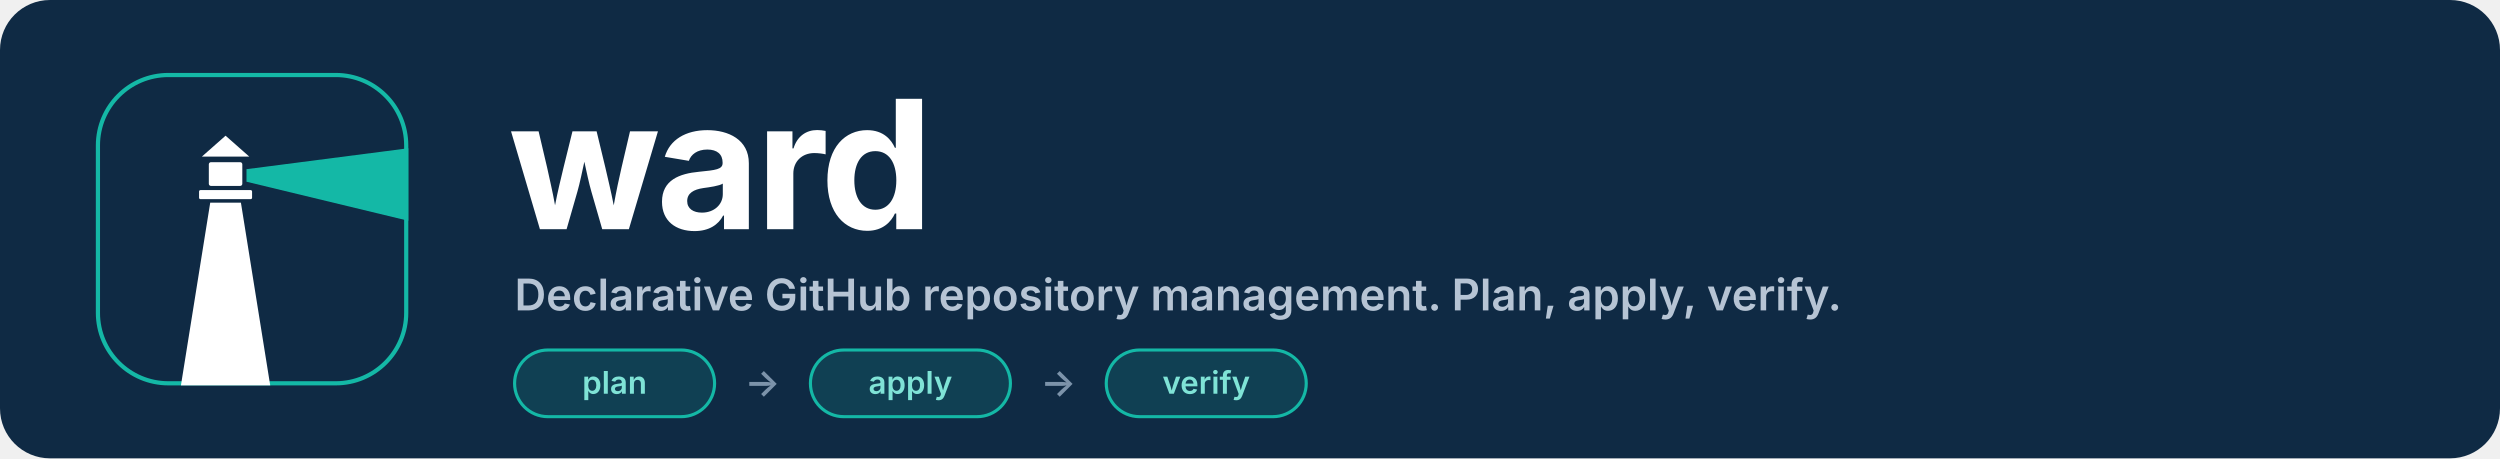
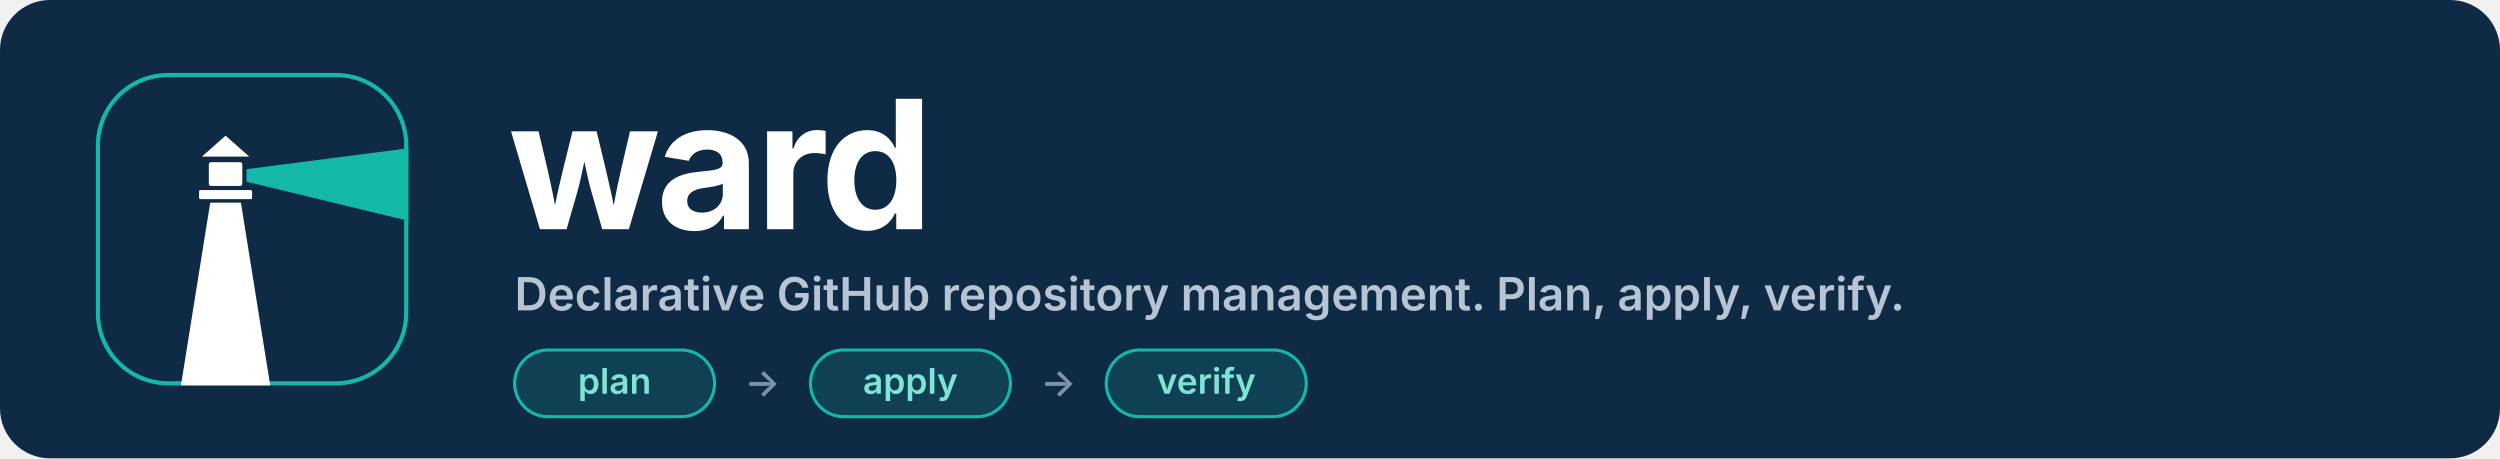
<svg xmlns="http://www.w3.org/2000/svg" viewBox="0 0 1200 220" width="1200" height="220" role="img" aria-label="Ward. Declarative GitHub repository management. Plan, apply, verify.">
  <style>
    .f { font-family: Inter, 'Segoe UI', Helvetica, Arial, sans-serif; }
    .pill text { animation: lit 6s ease-in-out infinite; }
    .pill rect { animation: litbg 6s ease-in-out infinite; }
    .p2 text, .p2 rect { animation-delay: 1.5s; }
    .p3 text, .p3 rect { animation-delay: 3s; }
    @keyframes litbg {
      0%, 40%, 100% { fill: #14B8A6; fill-opacity: 0.16; }
      10%, 25% { fill: #0D9488; fill-opacity: 1; }
    }
    @keyframes lit {
      0%, 40%, 100% { fill: #7FE3D6; }
      10%, 25% { fill: #FFFFFF; }
    }
  </style>
  <defs>
    <clipPath id="card">
      <rect width="1200" height="220" rx="24" />
    </clipPath>
    <clipPath id="tile">
      <rect x="32" y="32" width="448" height="448" rx="104" />
    </clipPath>
  </defs>
  <g clip-path="url(#card)">
    <rect width="1200" height="220" rx="24" fill="#0F2A44" />
    <g transform="translate(46 35) scale(0.3348) translate(-32 -32)">
      <rect x="35" y="35" width="442" height="442" rx="101" fill="#0F2A44" stroke="#14B8A6" stroke-width="6" />
      <g clip-path="url(#tile)">
        <g>
          <animateTransform attributeName="transform" type="rotate" dur="6s" repeatCount="indefinite" calcMode="spline" keyTimes="0;0.25;0.5;0.75;1" keySplines="0.45 0 0.55 1;0.45 0 0.55 1;0.45 0 0.55 1;0.45 0 0.55 1" values="0 248 179;6 248 179;0 248 179;-6 248 179;0 248 179" />
          <polygon points="248,170 248,188 480,244 480,140" fill="#14B8A6" />
        </g>
      </g>
      <polygon points="196,218 240,218 282,480 154,480" fill="#FFFFFF" />
      <rect x="180" y="200" width="76" height="13" rx="2" fill="#FFFFFF" />
      <rect x="194" y="160" width="48" height="34" rx="3" fill="#FFFFFF" />
      <polygon points="184,152 218,122 252,152" fill="#FFFFFF" />
    </g>
    <text class="f" x="244" y="110" font-size="86" font-weight="700" fill="#FFFFFF" letter-spacing="-2">ward</text>
-     <text class="f" x="247" y="149" font-size="21" font-weight="600" fill="#B6C4D4">Declarative GitHub repository management. Plan, apply, verify.</text>
-     <g class="f" font-size="15" font-weight="600" text-anchor="middle">
+     <text class="f" x="247" y="149" font-size="22" font-weight="600" fill="#B6C4D4">Declarative GitHub repository management. Plan, apply, verify.</text>
+     <g class="f" font-size="17" font-weight="600" text-anchor="middle">
      <g class="pill">
        <rect x="247" y="168" width="96" height="32" rx="16" fill="#14B8A6" fill-opacity="0.16" stroke="#14B8A6" stroke-width="1.5" />
        <text x="295" y="189" fill="#7FE3D6">plan</text>
      </g>
      <text x="366" y="190" fill="#7C93AA" font-size="18">→</text>
      <g class="pill p2">
        <rect x="389" y="168" width="96" height="32" rx="16" fill="#14B8A6" fill-opacity="0.16" stroke="#14B8A6" stroke-width="1.5" />
        <text x="437" y="189" fill="#7FE3D6">apply</text>
      </g>
      <text x="508" y="190" fill="#7C93AA" font-size="18">→</text>
      <g class="pill p3">
        <rect x="531" y="168" width="96" height="32" rx="16" fill="#14B8A6" fill-opacity="0.16" stroke="#14B8A6" stroke-width="1.5" />
        <text x="579" y="189" fill="#7FE3D6">verify</text>
      </g>
    </g>
  </g>
</svg>
